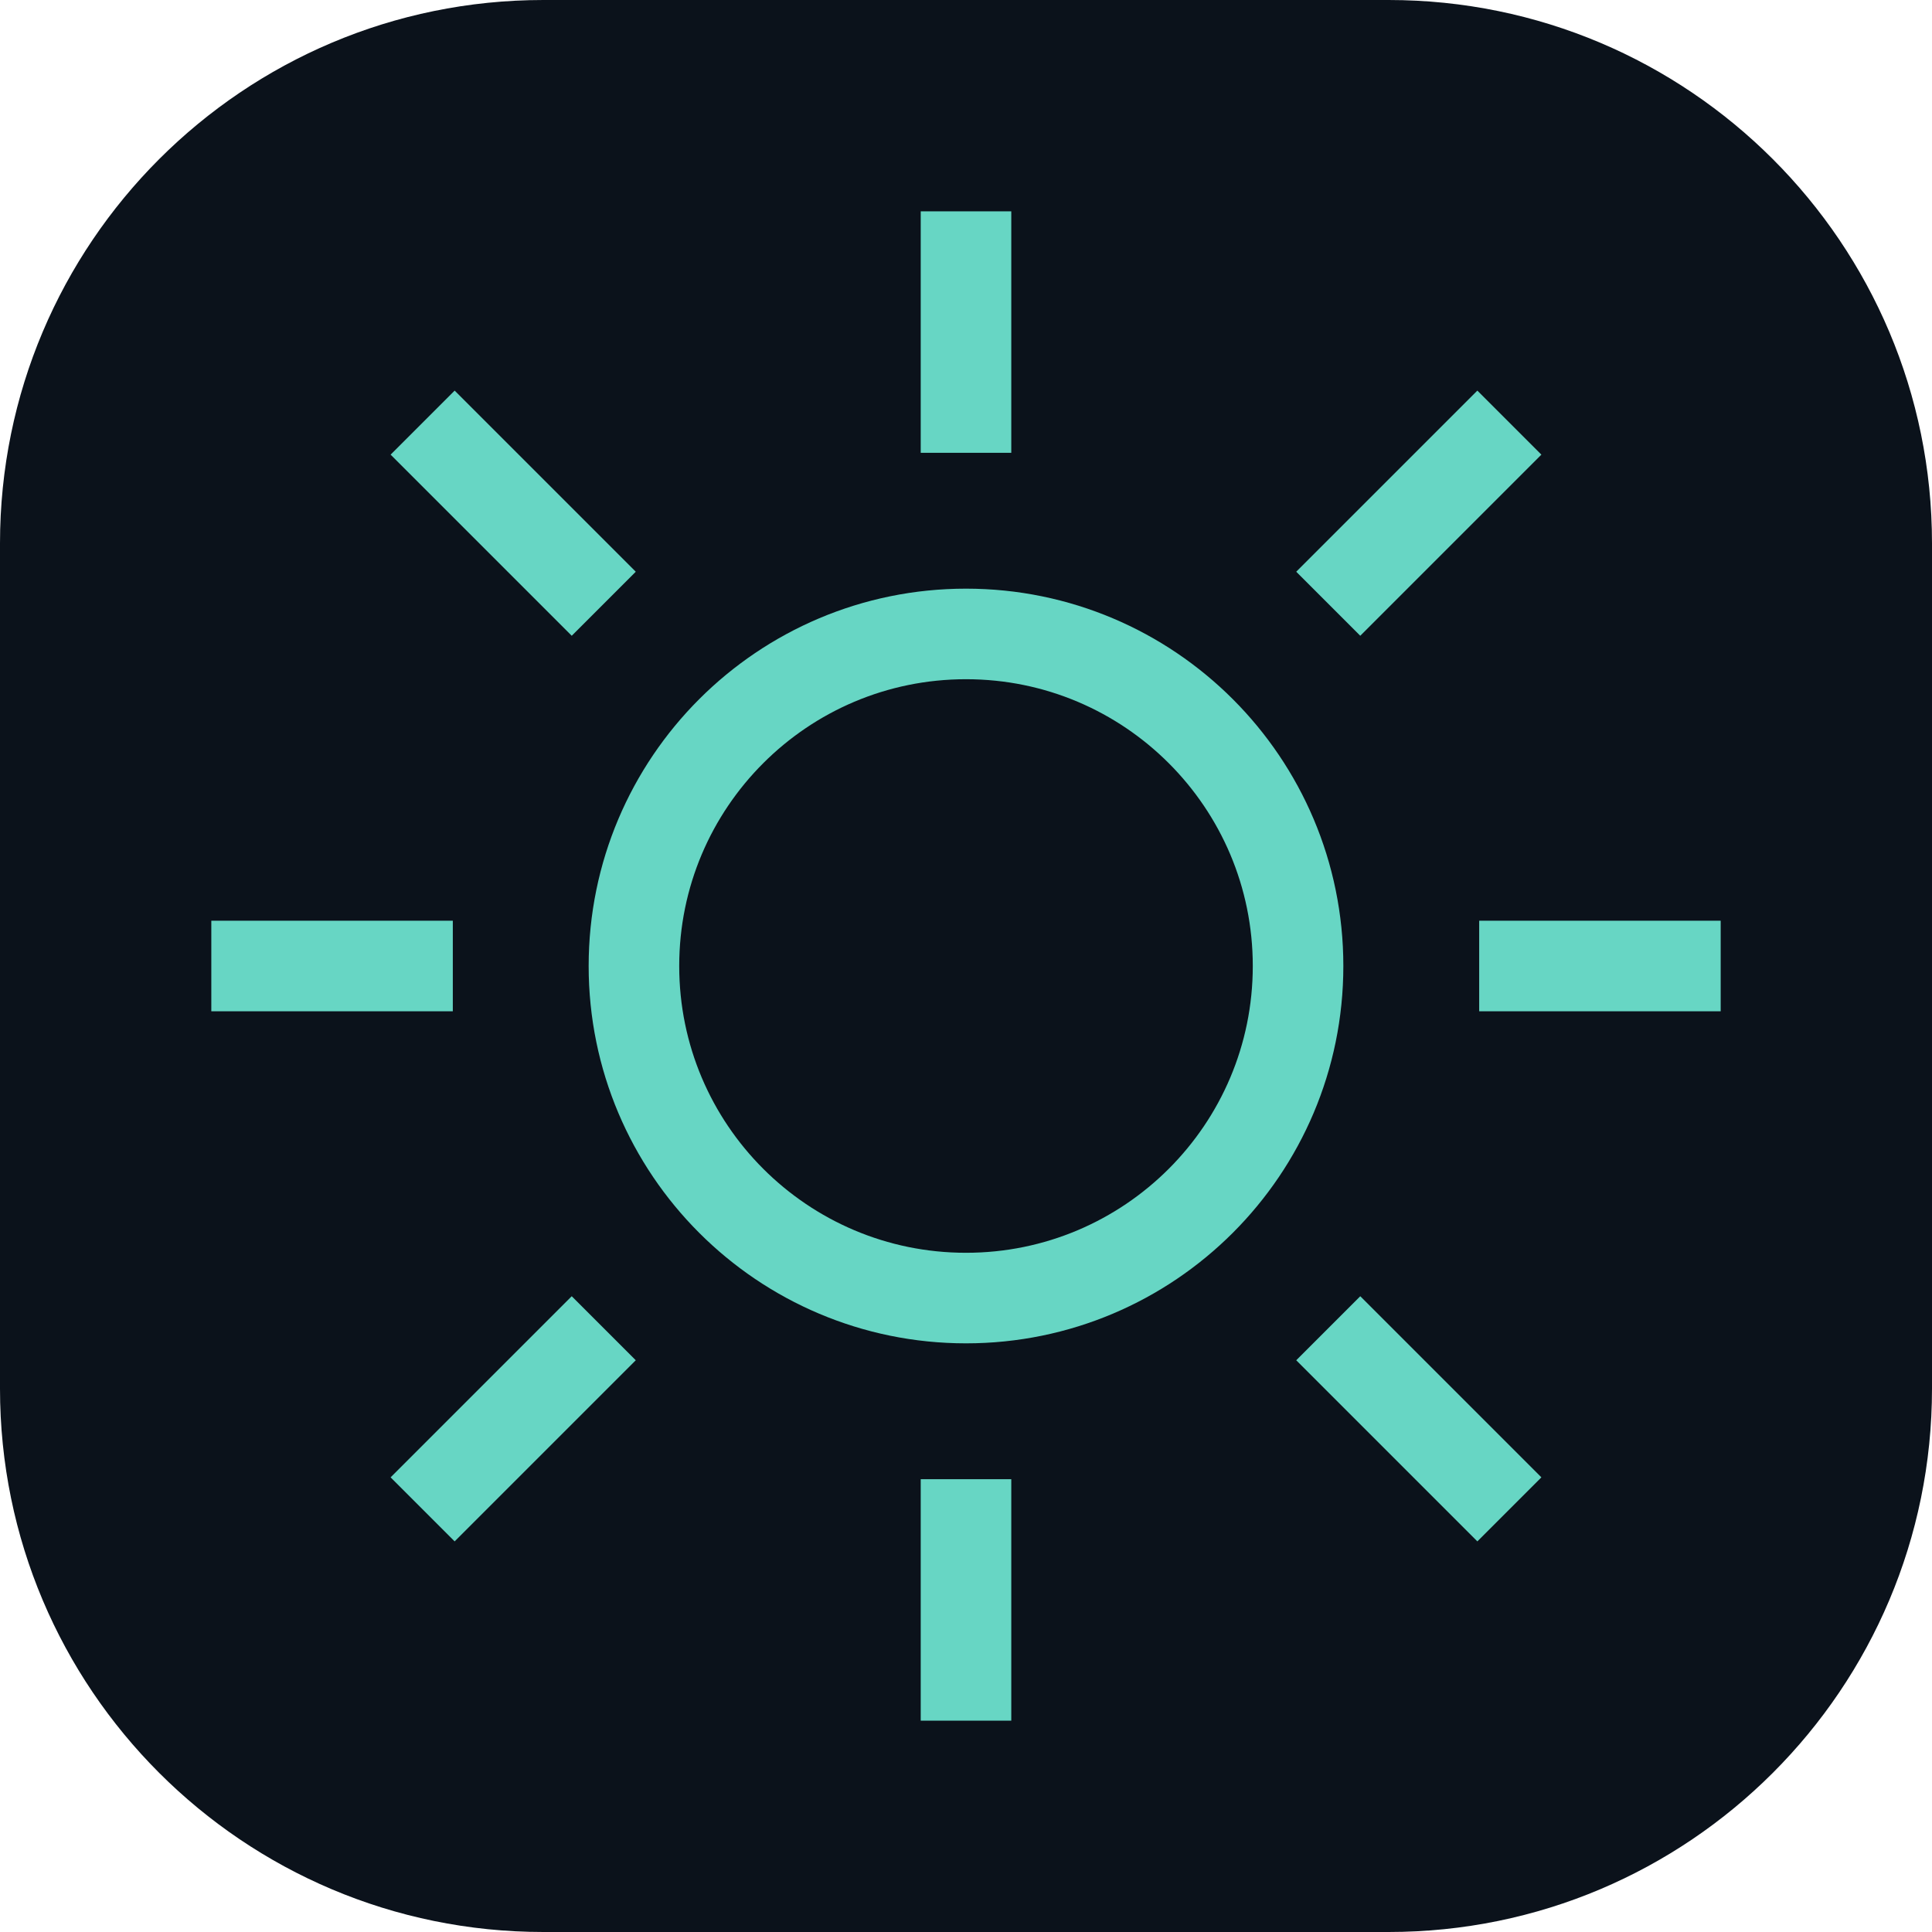
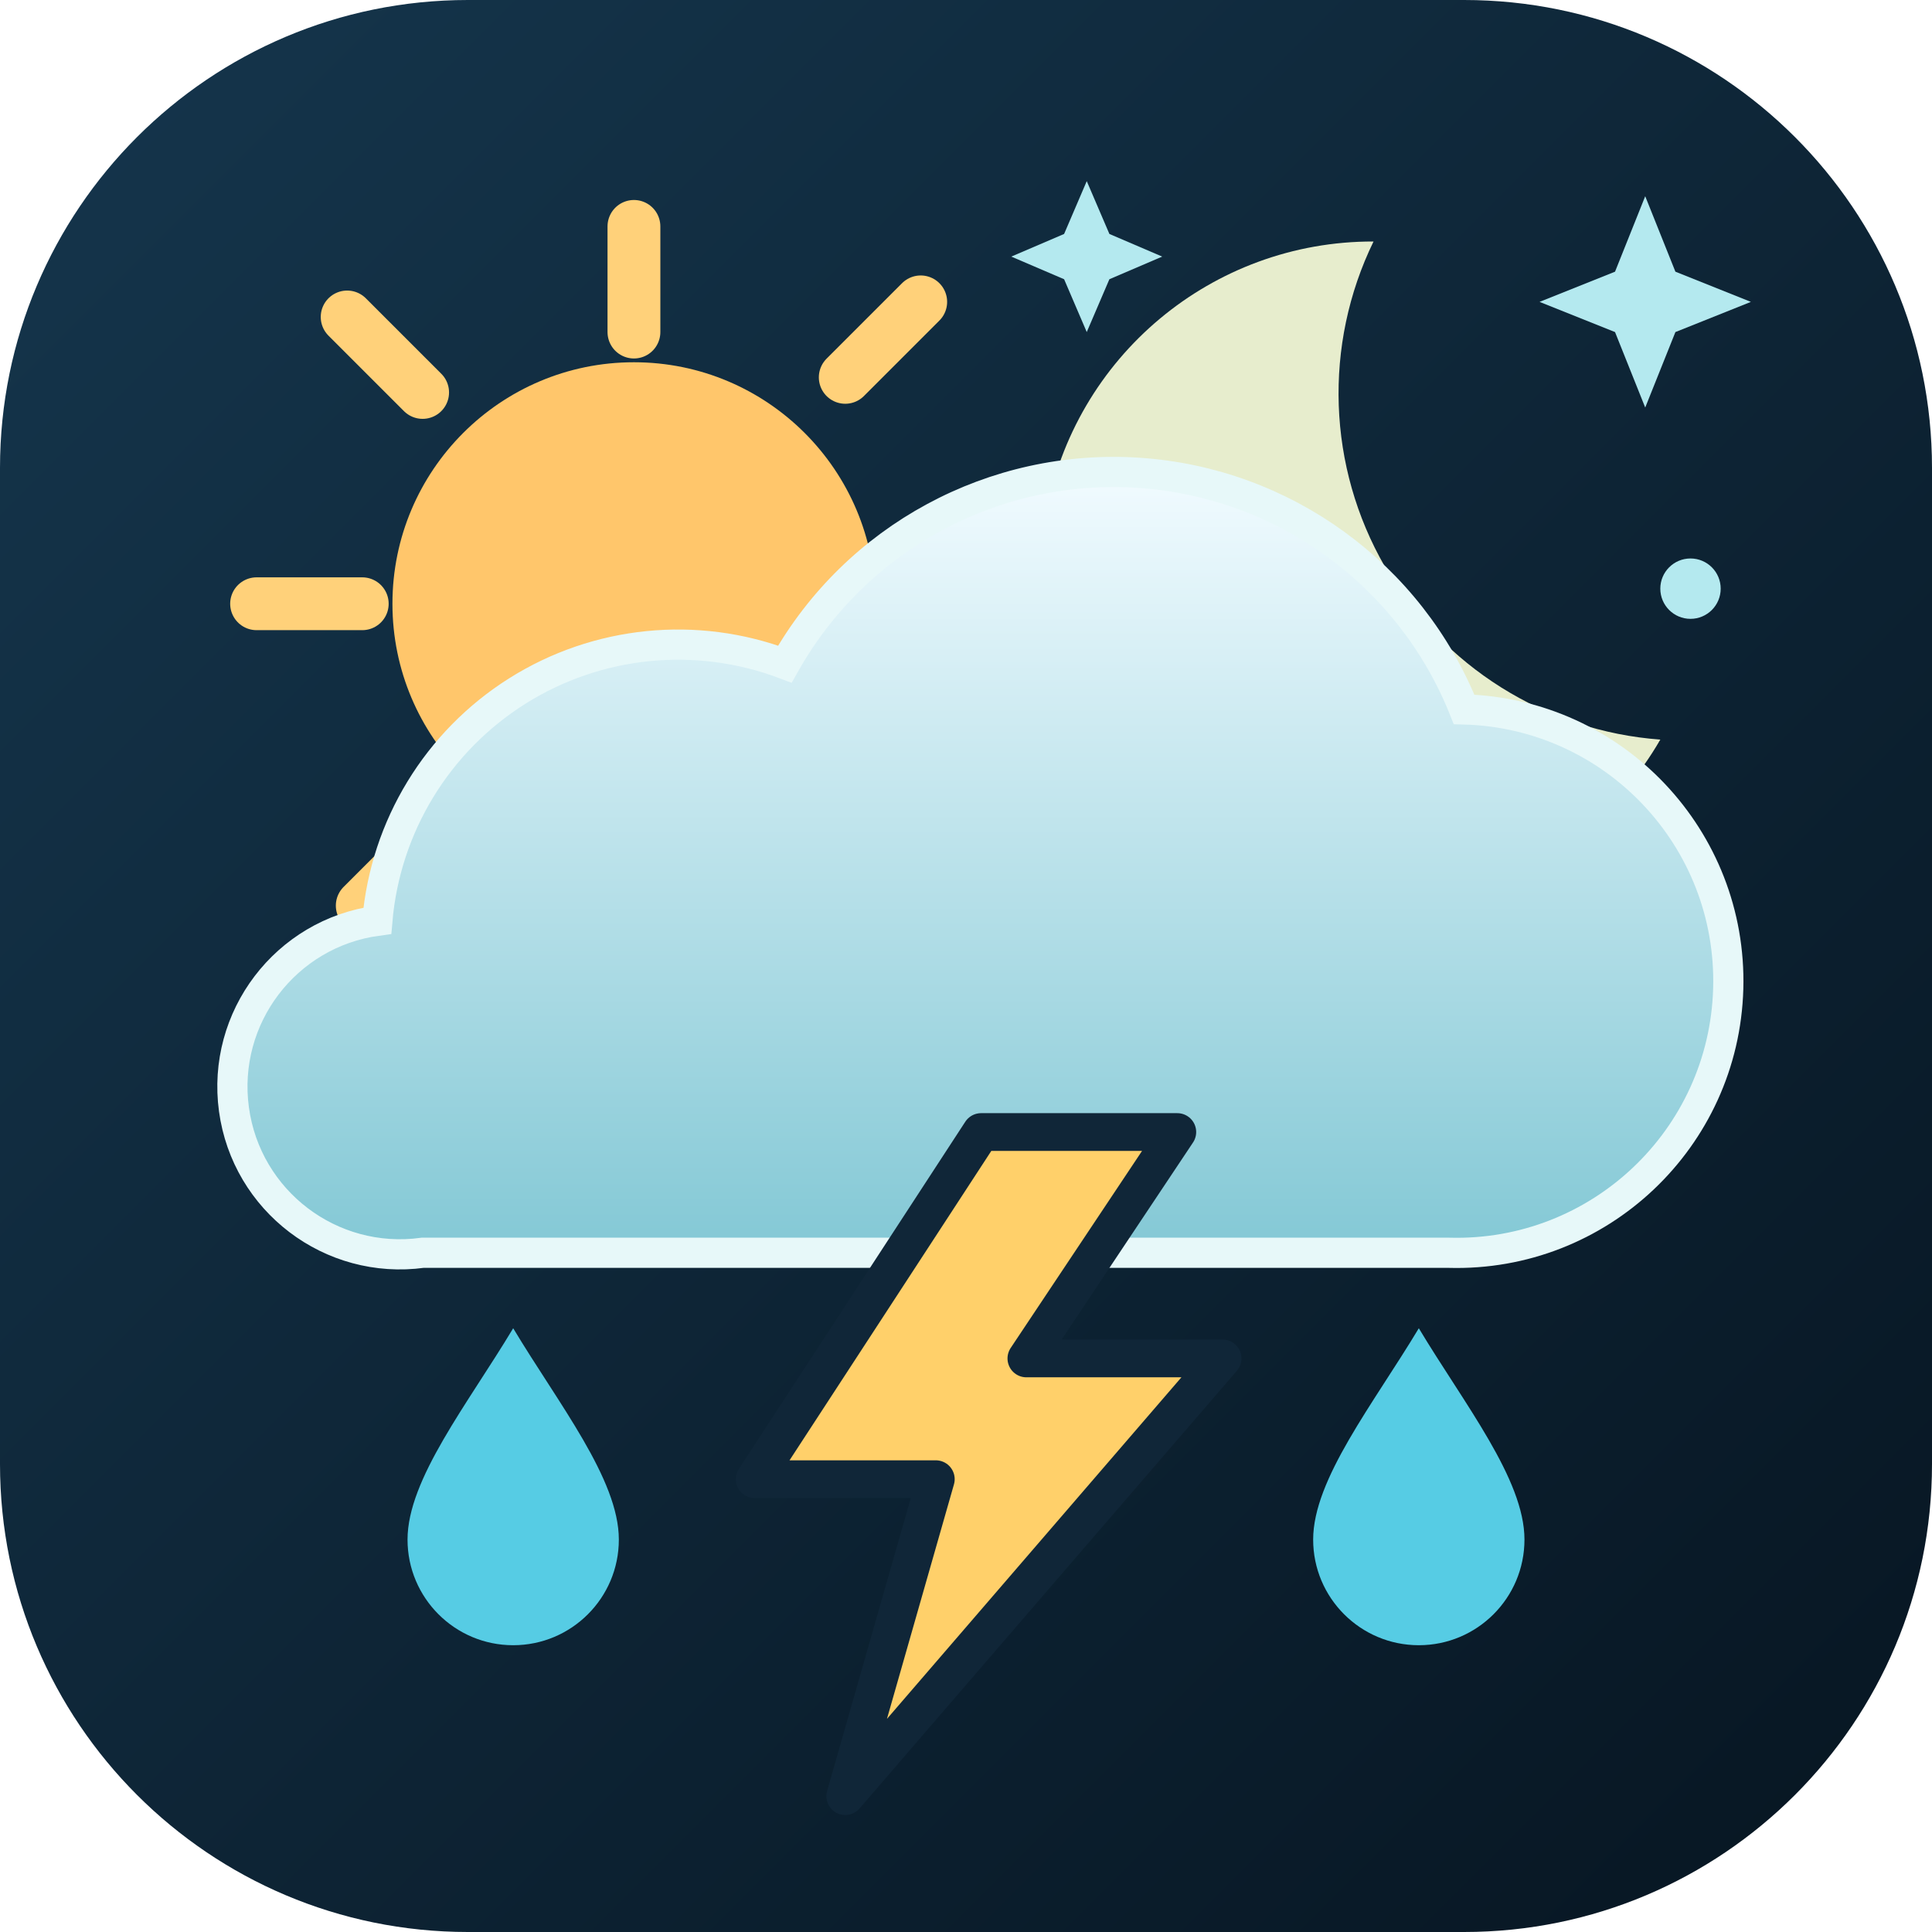
- <svg xmlns="http://www.w3.org/2000/svg" viewBox="0 0 64 64">
-   <rect width="64" height="64" rx="18" fill="#0b121b" />
-   <g fill="none" stroke="#67d6c4" stroke-width="3">
-     <circle cx="32" cy="32" r="11" />
-     <path d="M32 7v8m0 34v8M7 32h8m34 0h8M14 14l6 6m24 24 6 6M14 50l6-6m24-24 6-6" />
+ <svg xmlns="http://www.w3.org/2000/svg" viewBox="0 0 128 128" role="img" aria-labelledby="title">
+   <defs>
+     <linearGradient id="bg" x2="1" y2="1">
+       <stop stop-color="#15364d" />
+       <stop offset="1" stop-color="#071521" />
+     </linearGradient>
+     <linearGradient id="cloud" x2="0" y2="1">
+       <stop stop-color="#f1fbff" />
+       <stop offset="1" stop-color="#83c8d5" />
+     </linearGradient>
+   </defs>
+   <rect width="128" height="128" rx="31" fill="url(#bg)" />
+   <g stroke="#ffd17a" stroke-width="3.5" stroke-linecap="round">
+     <path d="M42 15v7M17 40h7M23 21l5 5M24 60l5-5M61 20l-5 5" />
+     <circle cx="42" cy="40" r="16" fill="#ffc66b" stroke="none" />
+   </g>
+   <path d="M91 16a22 22 0 1 0 19 33 23 23 0 0 1-19-33Z" fill="#e7edcd" />
+   <g fill="#b4e9ef">
+     <path d="m109 13 2 5 5 2-5 2-2 5-2-5-5-2 5-2Z" />
+     <path d="m72 12 1.5 3.5L77 17l-3.5 1.5L72 22l-1.5-3.5L67 17l3.5-1.5Z" />
+     <circle cx="112" cy="39" r="2" />
+   </g>
+   <path d="M28 83h68a18 18 0 0 0 1-36 25 25 0 0 0-45-3 20 20 0 0 0-27 17 11 11 0 0 0 3 22Z" fill="url(#cloud)" stroke="#e7f8f9" stroke-width="2" />
+   <path d="m65 75-15 23h12l-6 21 25-29H68l10-15Z" fill="#ffd06a" stroke="#102638" stroke-width="2.5" stroke-linejoin="round" />
+   <g fill="#56cce4">
+     <path d="M34 88c-3 5-7 10-7 14a7 7 0 0 0 14 0c0-4-4-9-7-14Z" />
+     <path d="M94 88c-3 5-7 10-7 14a7 7 0 0 0 14 0c0-4-4-9-7-14Z" />
  </g>
</svg>
